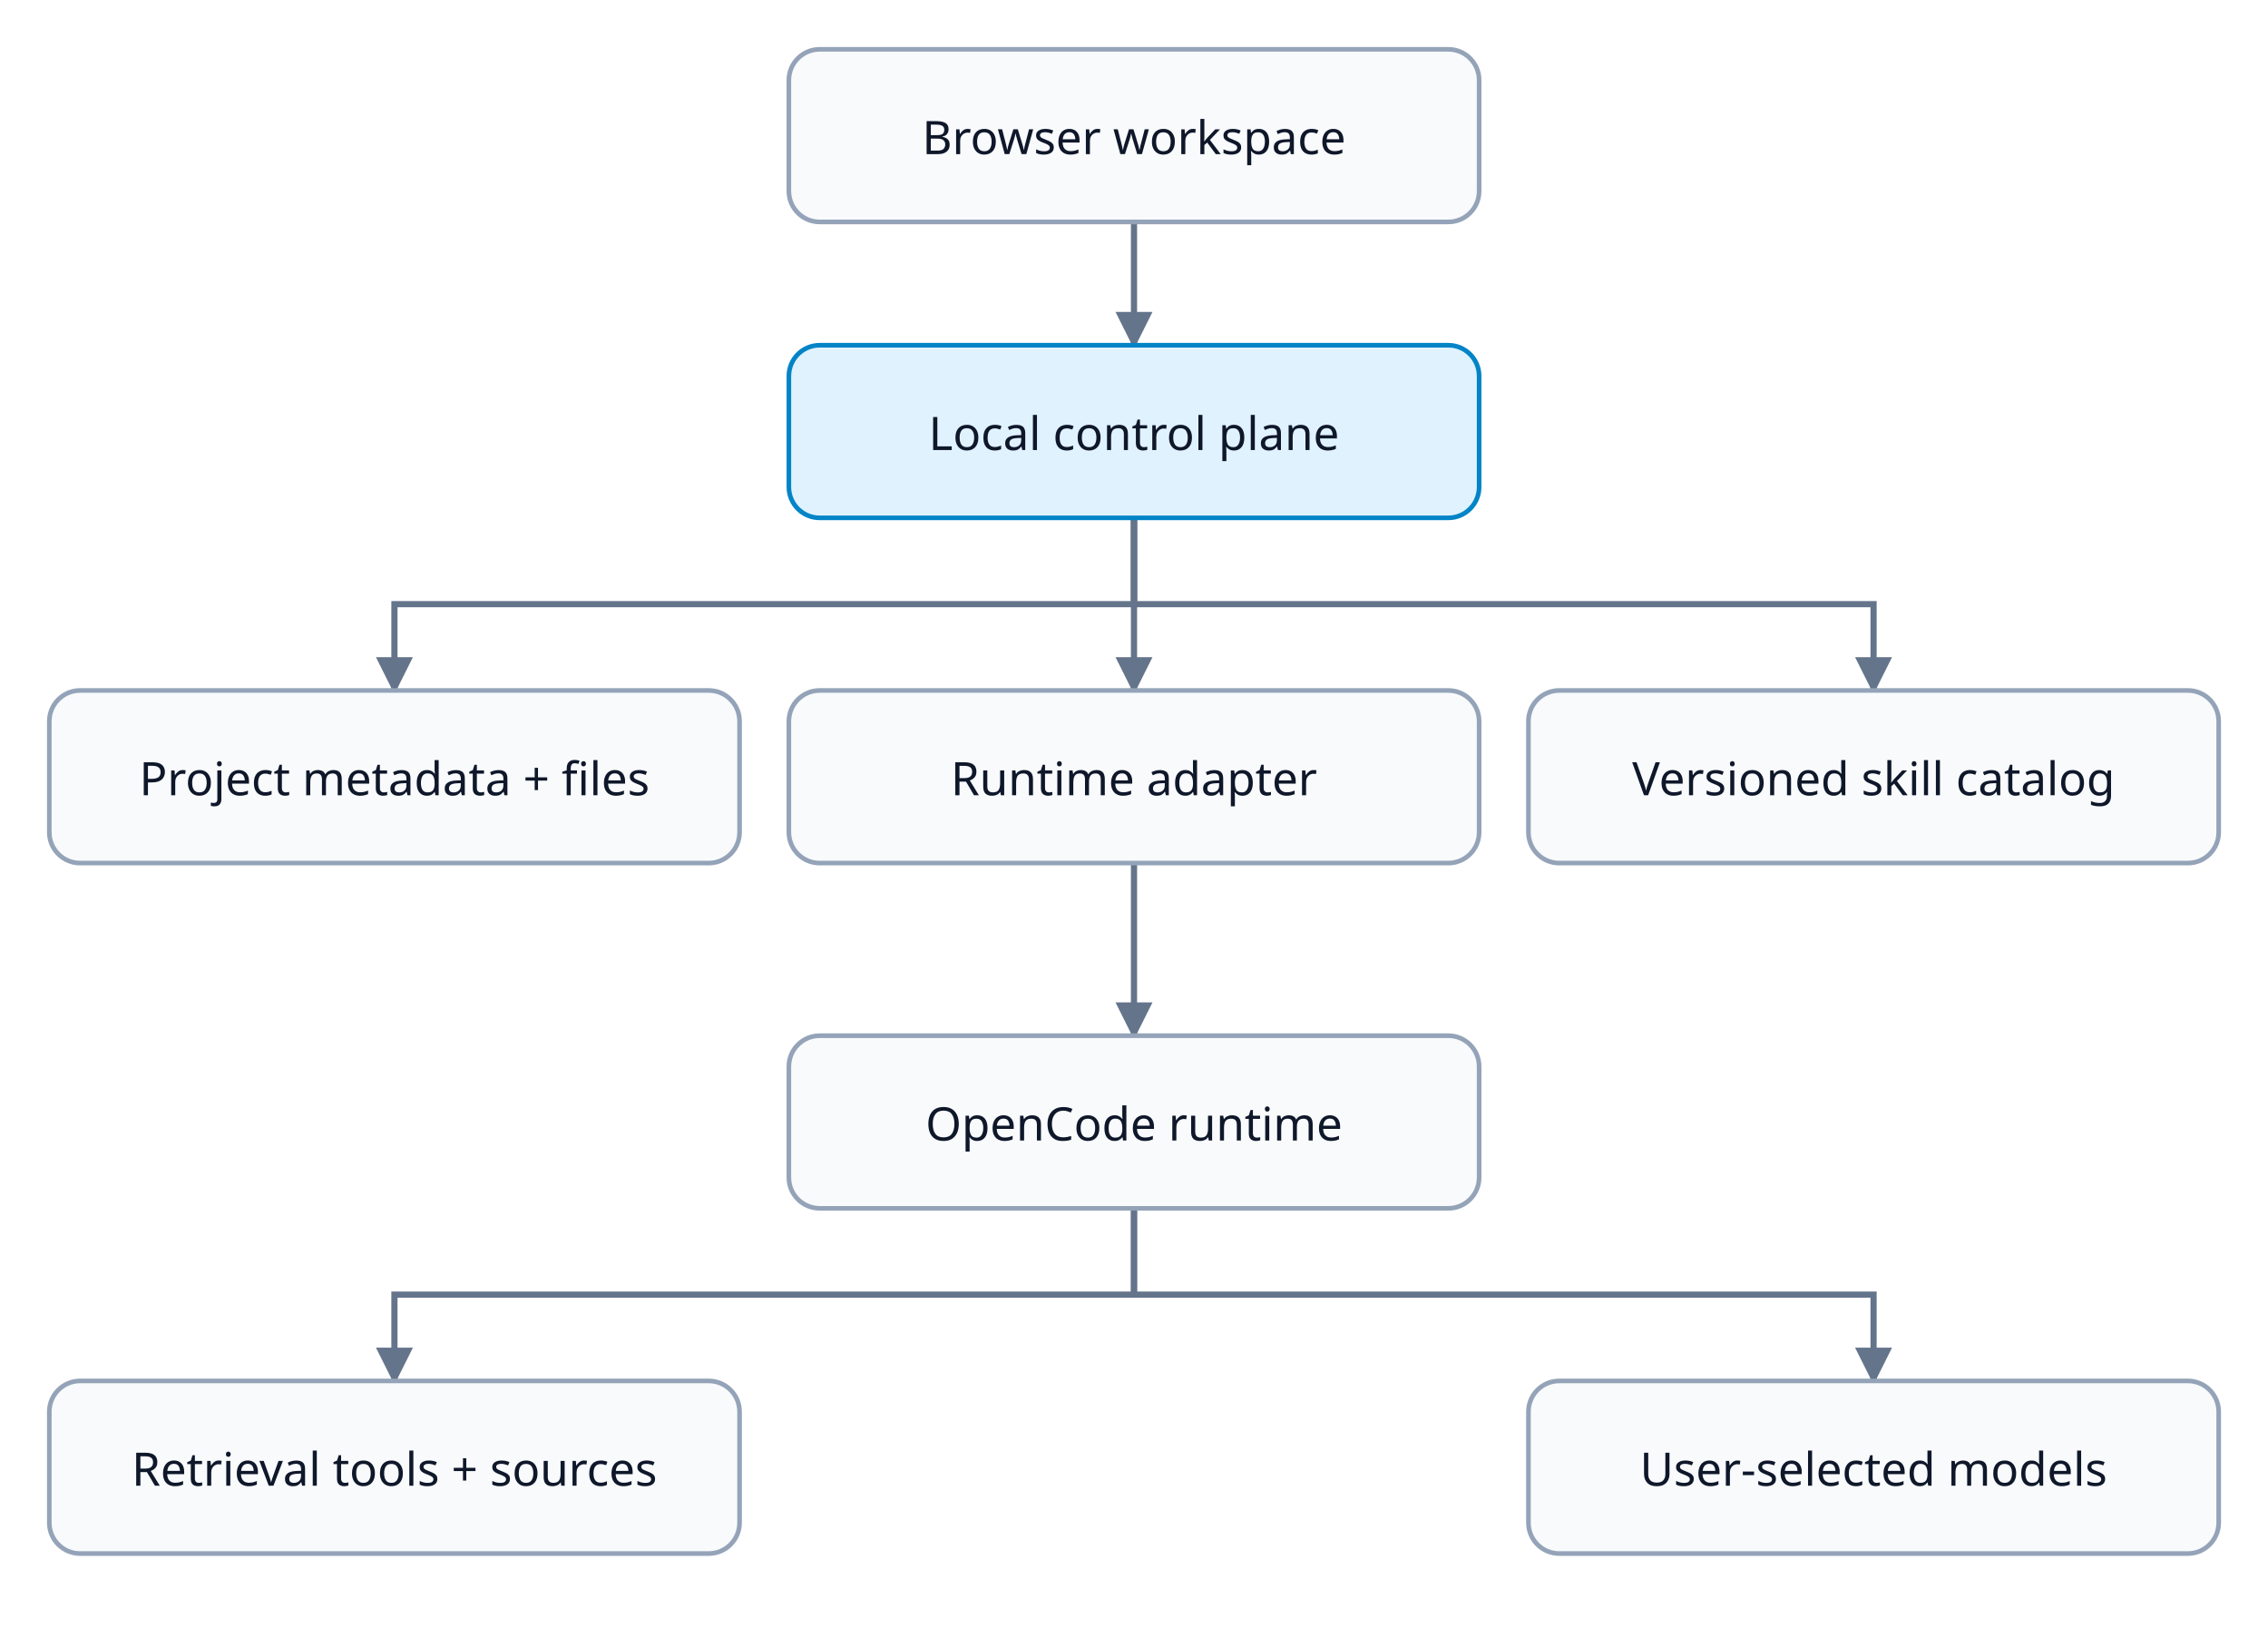
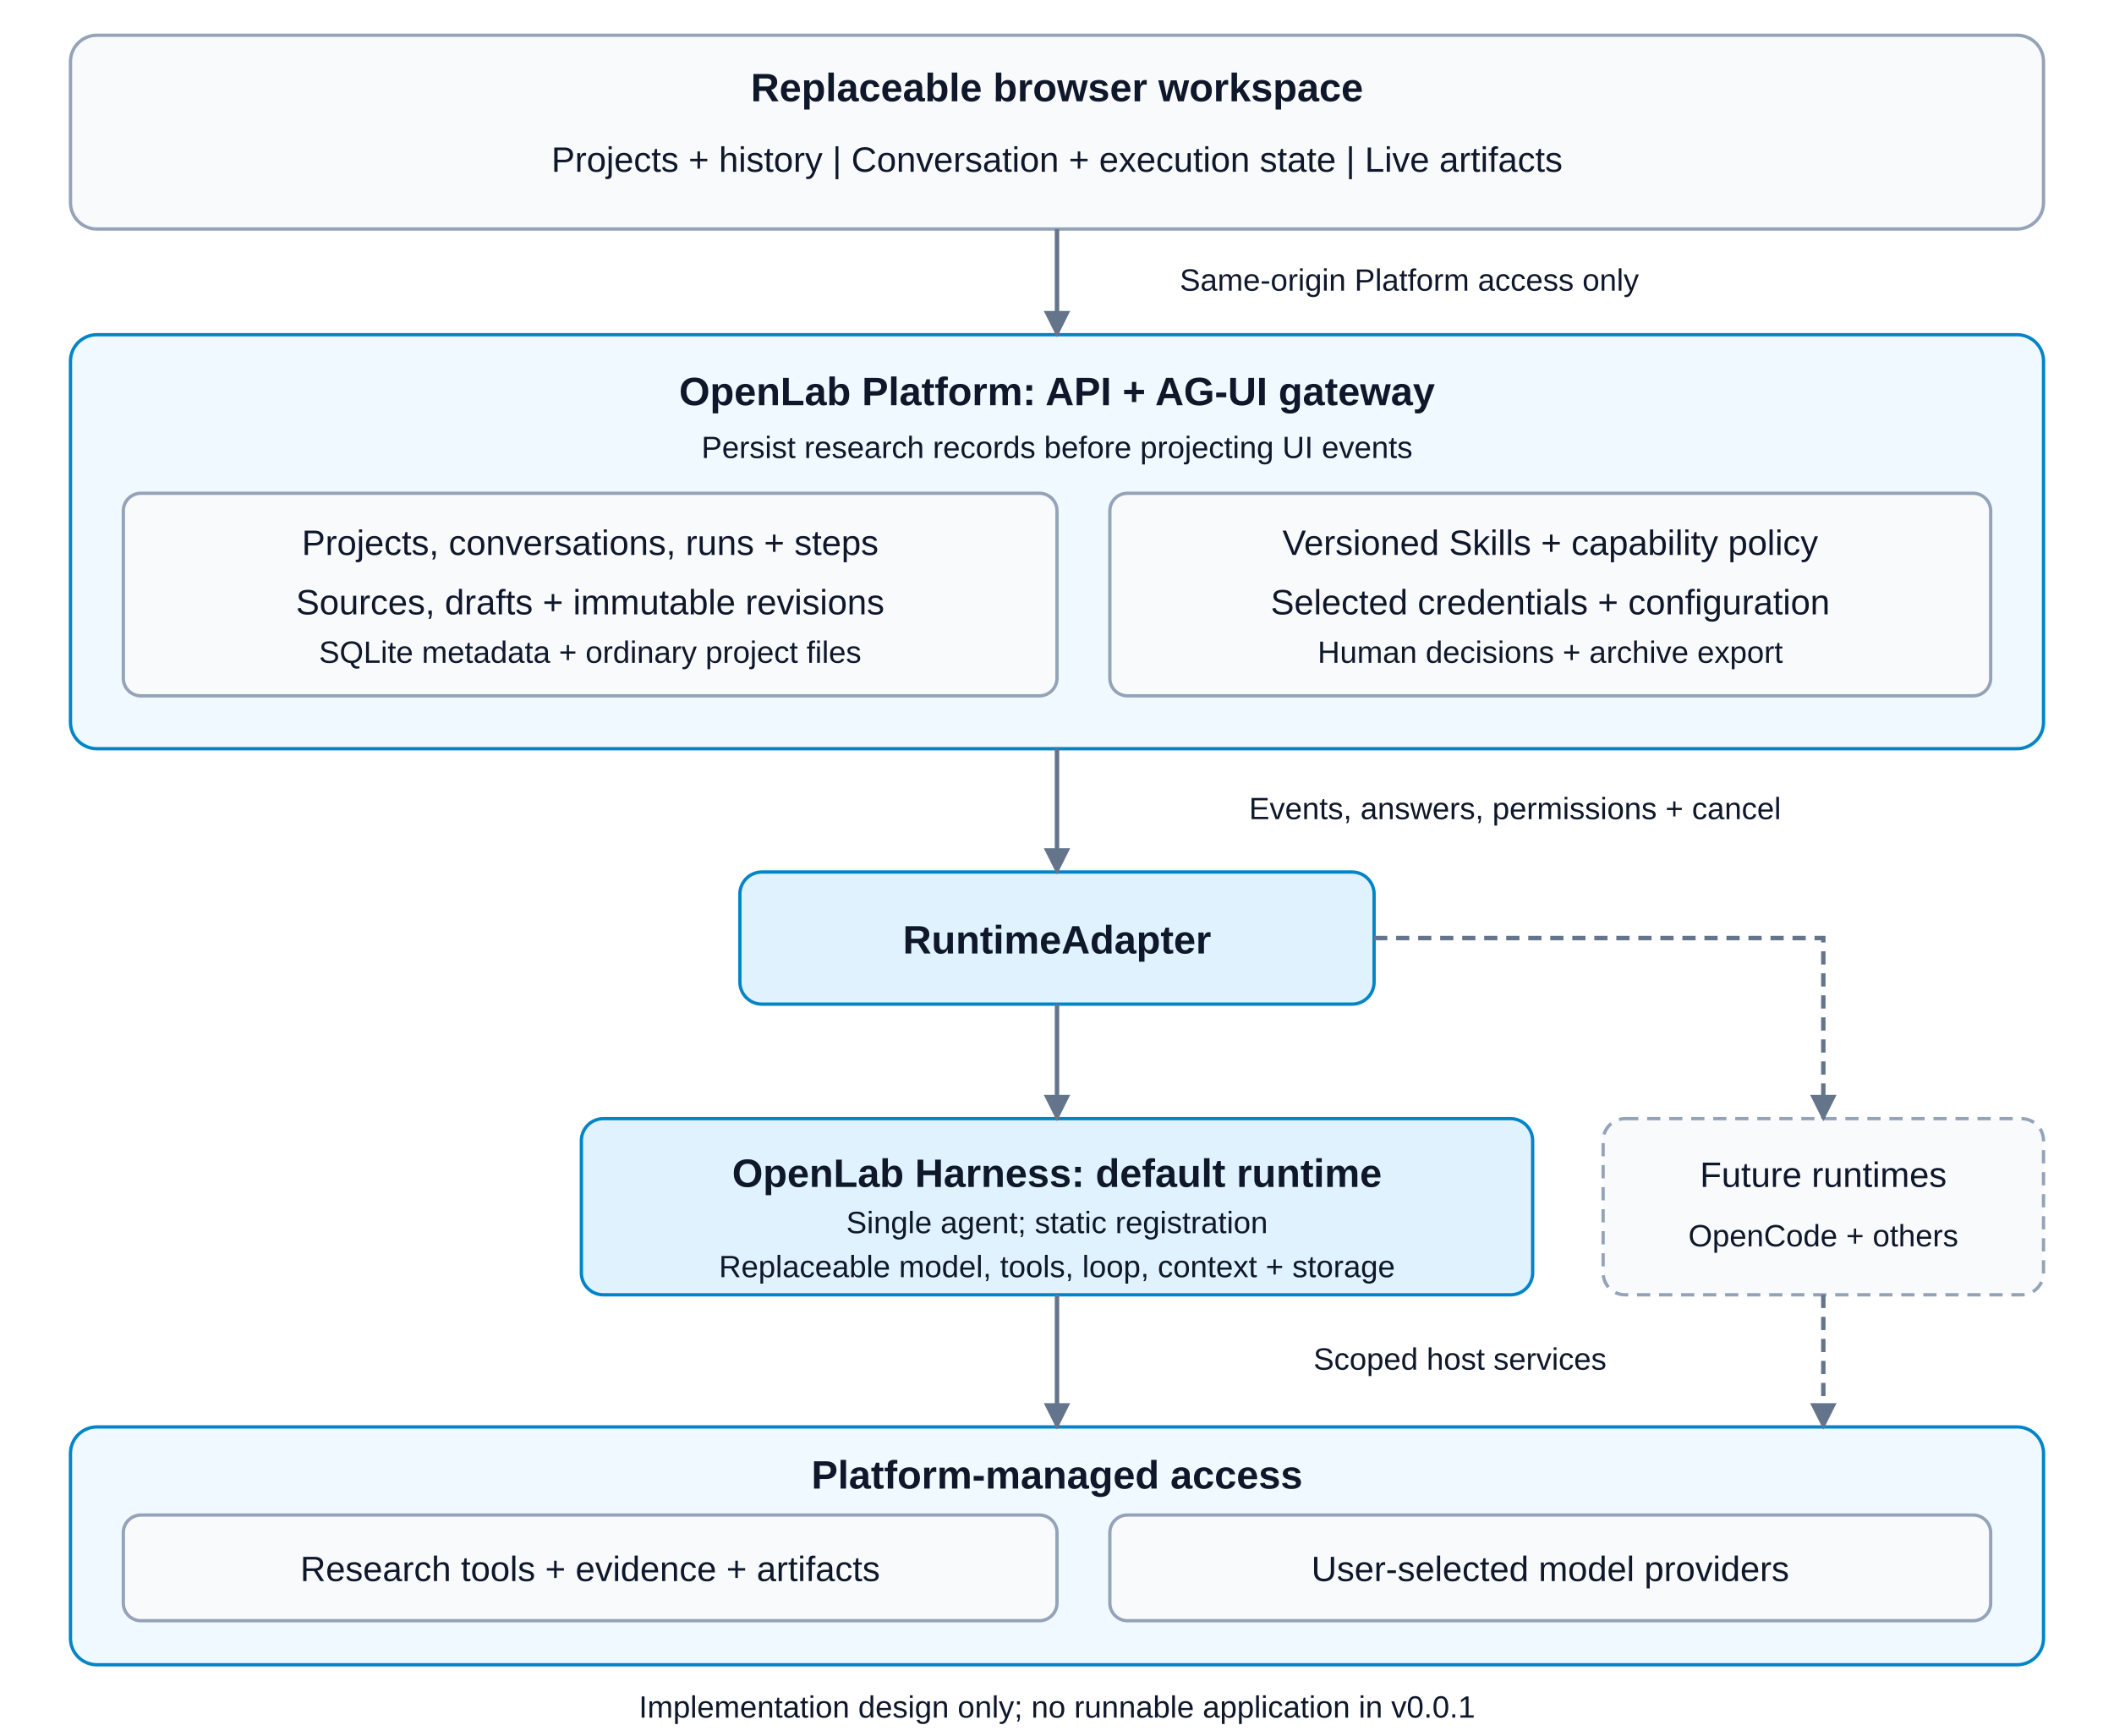
- <svg xmlns="http://www.w3.org/2000/svg" width="736" height="528" viewBox="0 0 736 528" role="img" aria-labelledby="title description">
+ <svg xmlns="http://www.w3.org/2000/svg" width="960" height="788" viewBox="0 0 960 788" role="img" aria-labelledby="title description">
  <style>
    .node { fill: #f8fafc; stroke: #94a3b8; stroke-width: 1.5; }
+     .platform { fill: #f0f9ff; stroke: #0284c7; stroke-width: 1.5; }
    .core { fill: #e0f2fe; stroke: #0284c7; }
-     .label { fill: #0f172a; font: 15px system-ui, sans-serif; text-anchor: middle; }
+     .future { stroke-dasharray: 6 4; }
+     .label { fill: #0f172a; font: 16px "Segoe UI", Arial, sans-serif; text-anchor: middle; }
+     .heading { font-weight: 600; font-size: 18px; }
+     .small { font-size: 14px; }
    .arrow { fill: none; stroke: #64748b; stroke-width: 2; marker-end: url(#arrow); }
    @media (prefers-color-scheme: dark) {
      .node { fill: #1e293b; stroke: #94a3b8; }
+       .platform { fill: #0f253a; stroke: #38bdf8; }
      .core { fill: #0c4a6e; stroke: #38bdf8; }
      .label { fill: #f1f5f9; }
    }
  </style>
  <defs>
    <marker id="arrow" viewBox="0 0 10 10" refX="9" refY="5" markerWidth="6" markerHeight="6" orient="auto-start-reverse">
      <path d="M 0 0 L 10 5 L 0 10 Z" fill="#64748b" />
    </marker>
  </defs>
+   <g>
+     <rect class="node" x="32" y="16" width="896" height="88" rx="12" />
+     <rect class="platform" x="32" y="152" width="896" height="188" rx="12" />
+     <rect class="node" x="56" y="224" width="424" height="92" rx="8" />
+     <rect class="node" x="504" y="224" width="400" height="92" rx="8" />
+     <rect class="node core" x="336" y="396" width="288" height="60" rx="10" />
+     <rect class="node core" x="264" y="508" width="432" height="80" rx="10" />
+     <rect class="node future" x="728" y="508" width="200" height="80" rx="10" />
+     <rect class="platform" x="32" y="648" width="896" height="108" rx="12" />
+     <rect class="node" x="56" y="688" width="424" height="48" rx="8" />
+     <rect class="node" x="504" y="688" width="400" height="48" rx="8" />
+   </g>
  <g class="arrow">
-     <path d="M 368 72 V 112" />
-     <path d="M 368 168 V 196 H 128 V 224" />
-     <path d="M 368 168 V 224" />
-     <path d="M 368 168 V 196 H 608 V 224" />
-     <path d="M 368 280 V 336" />
-     <path d="M 368 392 V 420 H 128 V 448" />
-     <path d="M 368 392 V 420 H 608 V 448" />
-   </g>
-   <g>
-     <rect class="node" x="256" y="16" width="224" height="56" rx="10" />
-     <rect class="node core" x="256" y="112" width="224" height="56" rx="10" />
-     <rect class="node" x="16" y="224" width="224" height="56" rx="10" />
-     <rect class="node" x="256" y="224" width="224" height="56" rx="10" />
-     <rect class="node" x="496" y="224" width="224" height="56" rx="10" />
-     <rect class="node" x="256" y="336" width="224" height="56" rx="10" />
-     <rect class="node" x="16" y="448" width="224" height="56" rx="10" />
-     <rect class="node" x="496" y="448" width="224" height="56" rx="10" />
+     <path d="M 480 104 V 152" />
+     <path d="M 480 340 V 396" />
+     <path d="M 480 456 V 508" />
+     <path class="future" d="M 624 426 H 828 V 508" />
+     <path d="M 480 588 V 648" />
+     <path class="future" d="M 828 588 V 648" />
  </g>
  <g class="label">
-     <text x="368" y="50">Browser workspace</text>
-     <text x="368" y="146">Local control plane</text>
-     <text x="128" y="258">Project metadata + files</text>
-     <text x="368" y="258">Runtime adapter</text>
-     <text x="608" y="258">Versioned skill catalog</text>
-     <text x="368" y="370">OpenCode runtime</text>
-     <text x="128" y="482">Retrieval tools + sources</text>
-     <text x="608" y="482">User-selected models</text>
+     <text class="heading" x="480" y="46">Replaceable browser workspace</text>
+     <text x="480" y="78">Projects + history  |  Conversation + execution state  |  Live artifacts</text>
+     <text class="small" x="640" y="132">Same-origin Platform access only</text>
+     <text class="heading" x="480" y="184">OpenLab Platform: API + AG-UI gateway</text>
+     <text class="small" x="480" y="208">Persist research records before projecting UI events</text>
+     <text x="268" y="252">Projects, conversations, runs + steps</text>
+     <text x="268" y="279">Sources, drafts + immutable revisions</text>
+     <text class="small" x="268" y="301">SQLite metadata + ordinary project files</text>
+     <text x="704" y="252">Versioned Skills + capability policy</text>
+     <text x="704" y="279">Selected credentials + configuration</text>
+     <text class="small" x="704" y="301">Human decisions + archive export</text>
+     <text class="small" x="688" y="372">Events, answers, permissions + cancel</text>
+     <text class="heading" x="480" y="433">RuntimeAdapter</text>
+     <text class="heading" x="480" y="539">OpenLab Harness: default runtime</text>
+     <text class="small" x="480" y="560">Single agent; static registration</text>
+     <text class="small" x="480" y="580">Replaceable model, tools, loop, context + storage</text>
+     <text x="828" y="539">Future runtimes</text>
+     <text class="small" x="828" y="566">OpenCode + others</text>
+     <text class="small" x="663" y="622">Scoped host services</text>
+     <text class="heading" x="480" y="676">Platform-managed access</text>
+     <text x="268" y="718">Research tools + evidence + artifacts</text>
+     <text x="704" y="718">User-selected model providers</text>
+     <text class="small" x="480" y="780">Implementation design only; no runnable application in v0.0.1</text>
  </g>
</svg>
